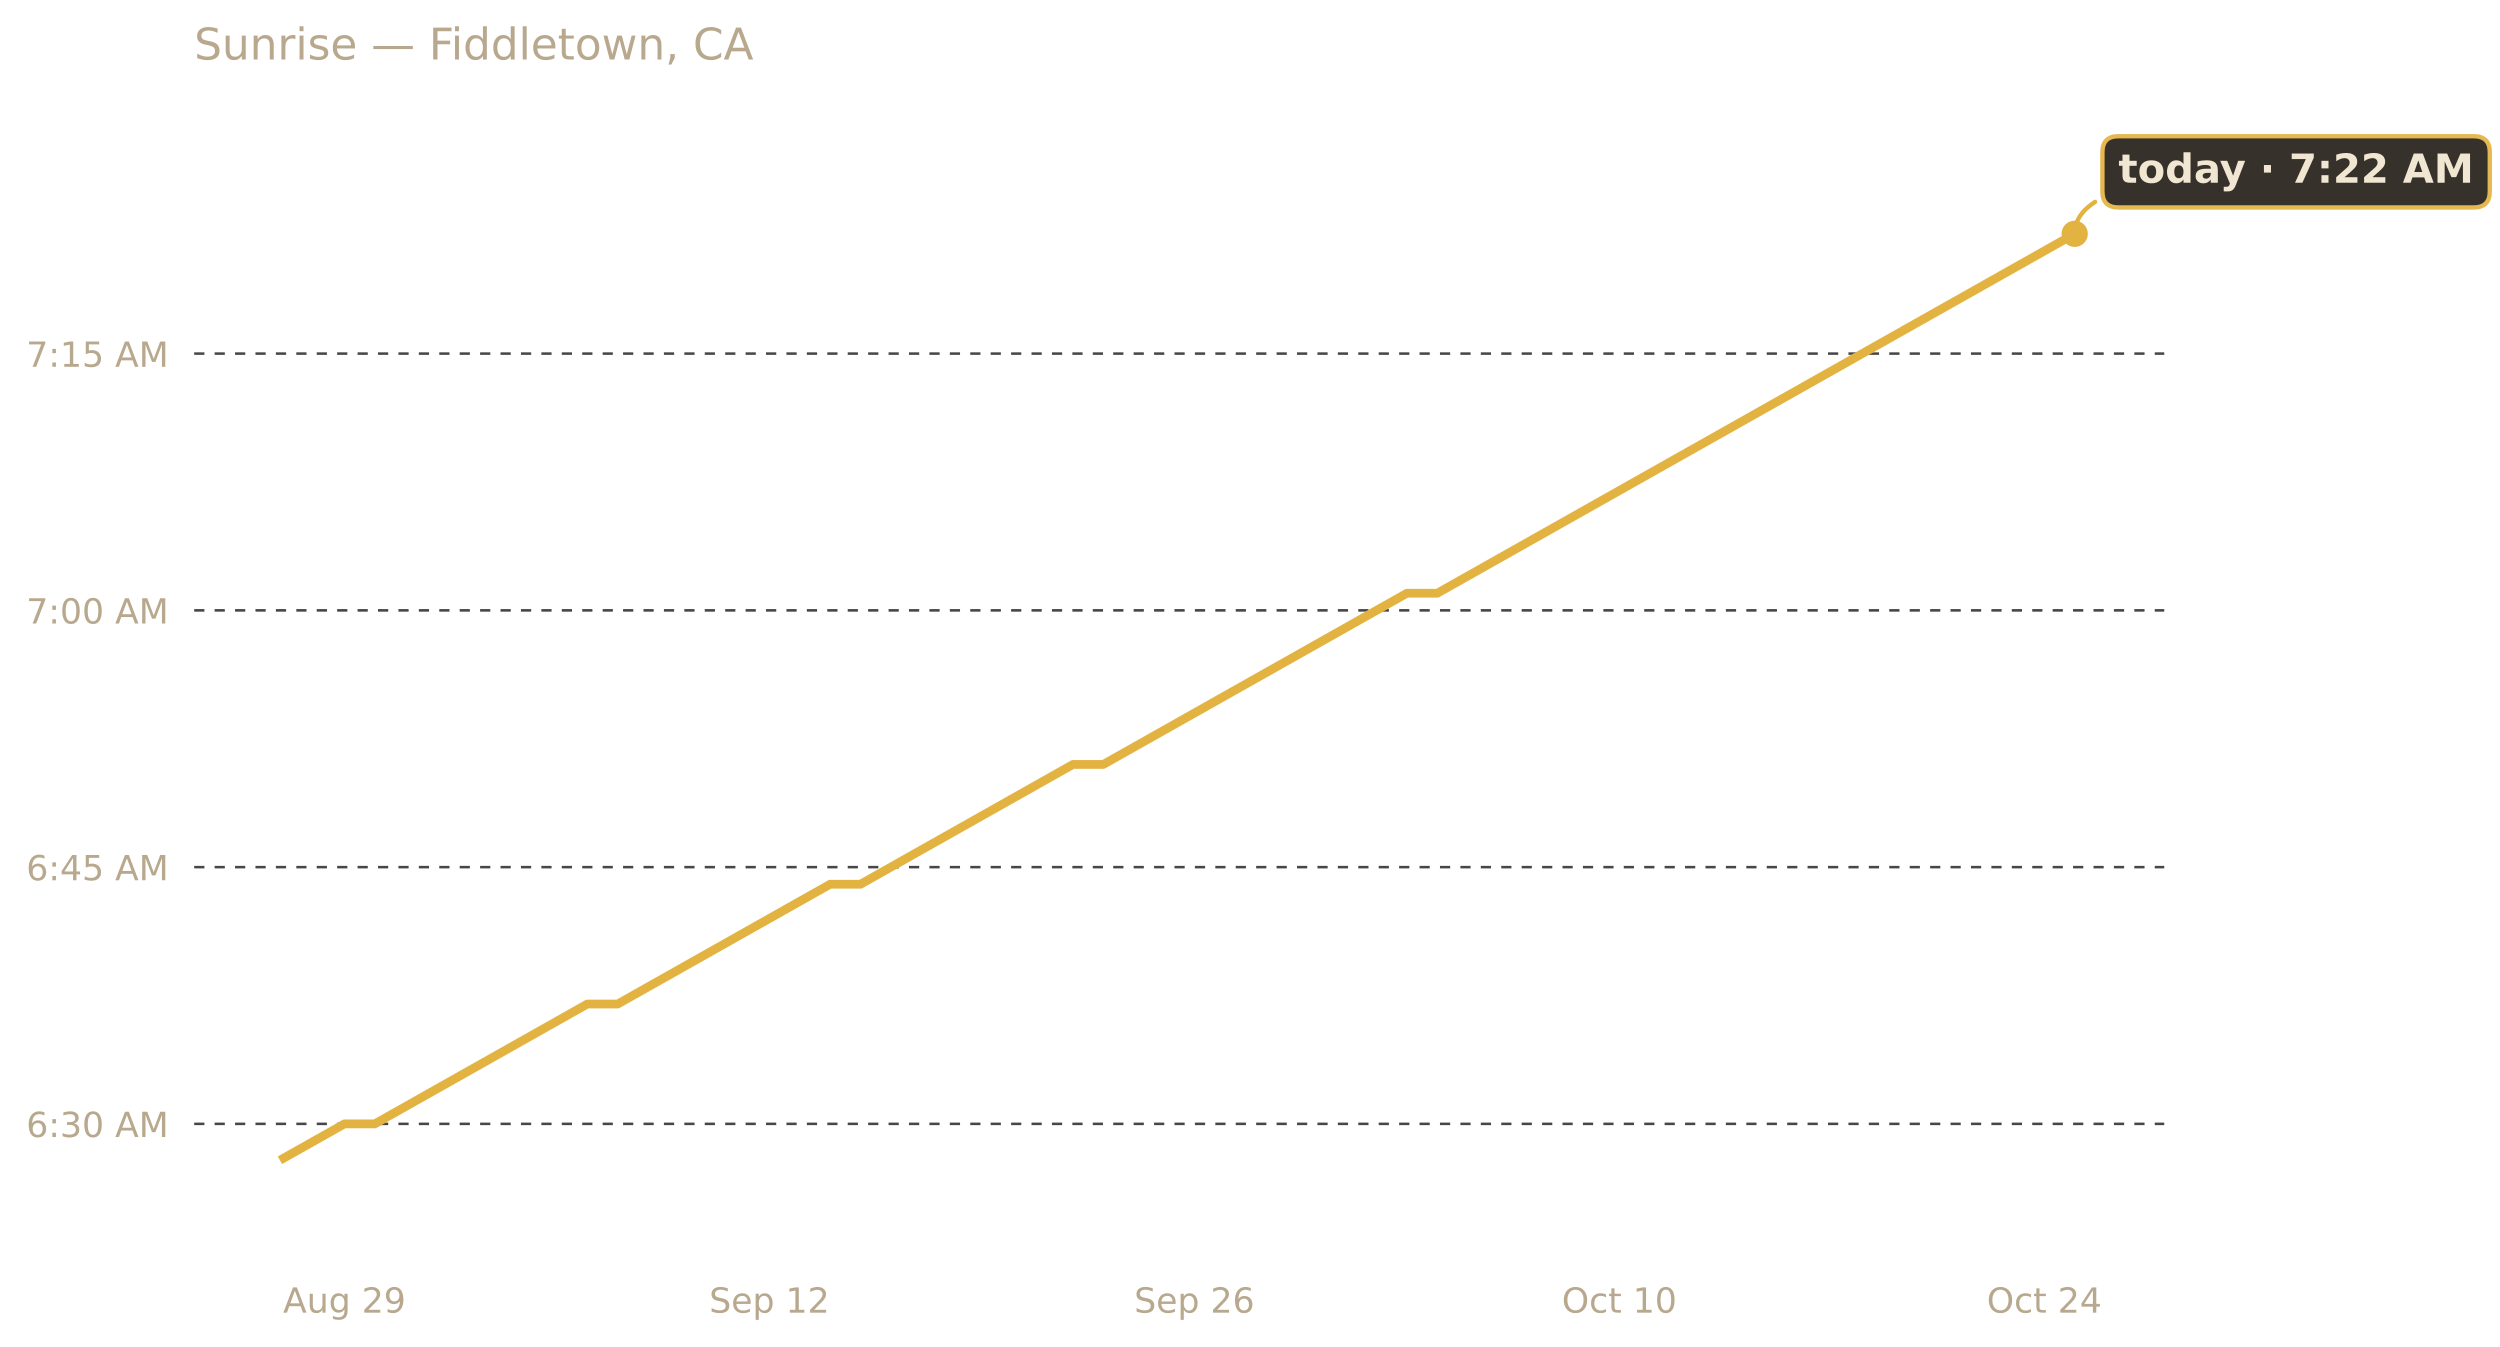
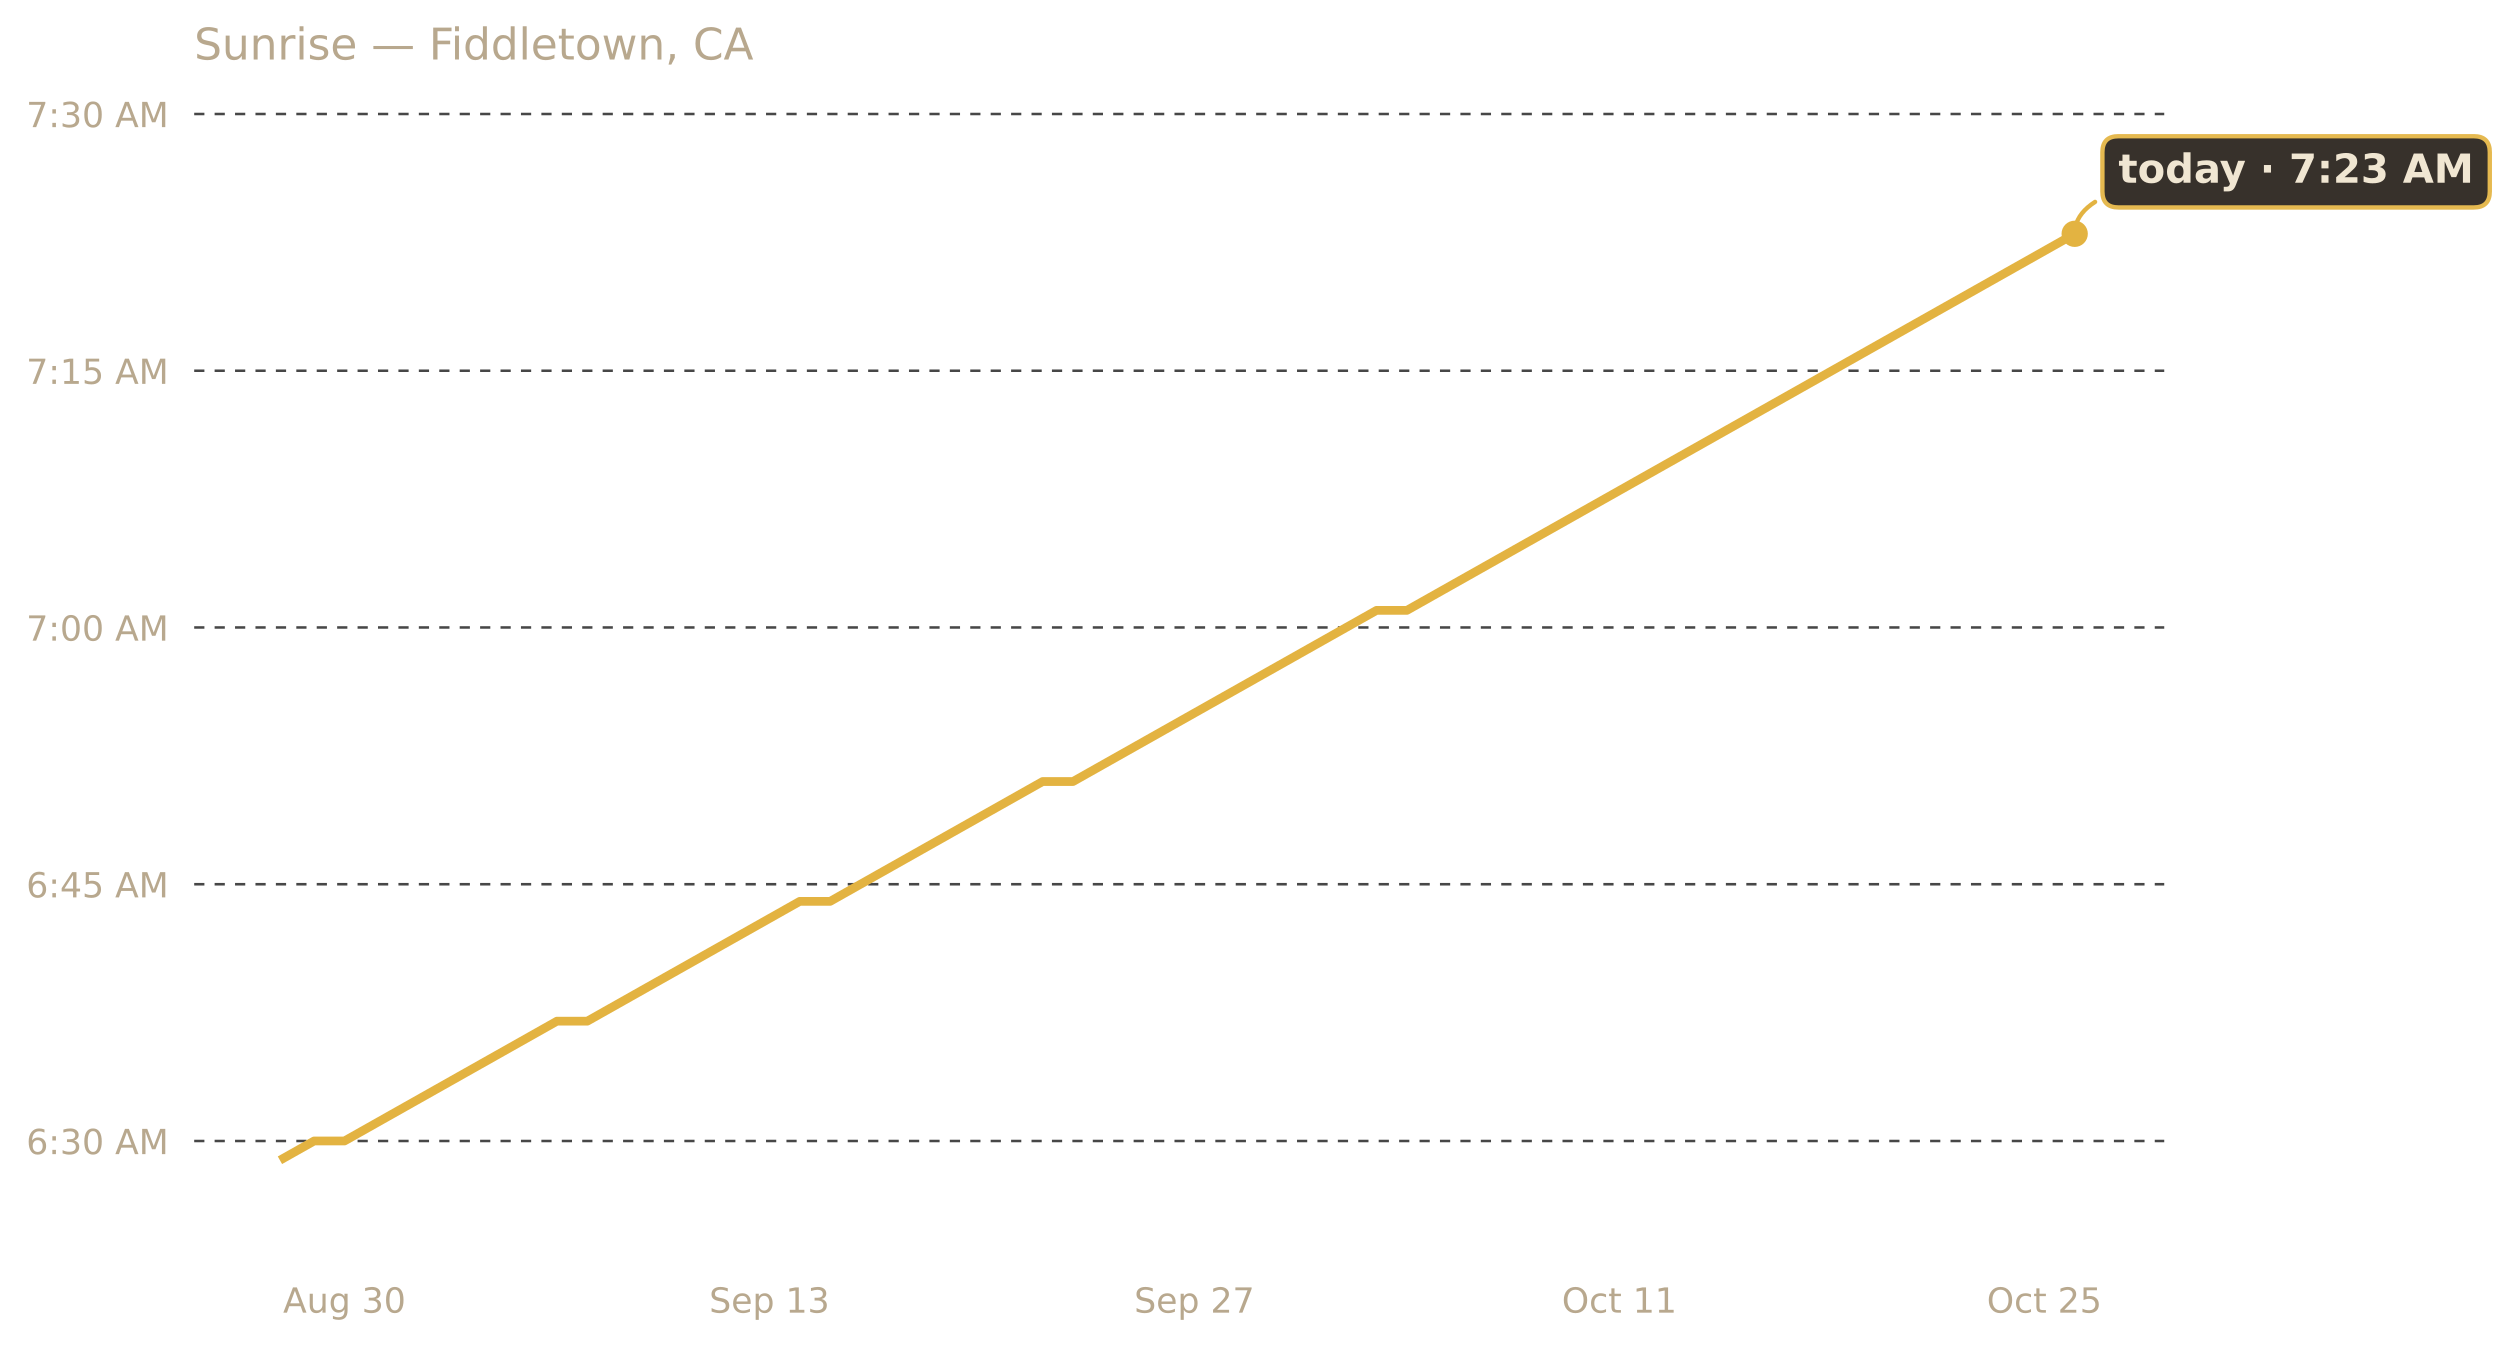
<svg xmlns="http://www.w3.org/2000/svg" xmlns:xlink="http://www.w3.org/1999/xlink" width="685.516pt" height="369.112pt" viewBox="0 0 685.516 369.112" version="1.1">
  <defs>
    <style type="text/css">*{stroke-linejoin: round; stroke-linecap: butt}</style>
  </defs>
  <g id="figure_1">
    <g id="patch_1">
      <path d="M 0 369.112  L 685.516 369.112  L 685.516 0  L 0 0  L 0 369.112  z " style="fill: none; opacity: 0" />
    </g>
    <g id="axes_1">
      <g id="patch_2">
        <path d="M 53.248 345.718  L 593.447 345.718  L 593.447 30.318  L 53.248 30.318  L 53.248 345.718  z " style="fill: none" />
      </g>
      <g id="matplotlib.axis_1">
        <g id="xtick_1">
          <g id="text_1">
            <g style="fill: #b8a88e" transform="translate(77.62049 359.9366) scale(0.095 -0.095)">
              <defs>
                <path id="DejaVuSans-41" d="M 2188 4044  L 1331 1722  L 3047 1722  L 2188 4044  z M 1831 4666  L 2547 4666  L 4325 0  L 3669 0  L 3244 1197  L 1141 1197  L 716 0  L 50 0  L 1831 4666  z " transform="scale(0.015625)" />
                <path id="DejaVuSans-75" d="M 544 1381  L 544 3500  L 1119 3500  L 1119 1403  Q 1119 906 1312 657  Q 1506 409 1894 409  Q 2359 409 2629 706  Q 2900 1003 2900 1516  L 2900 3500  L 3475 3500  L 3475 0  L 2900 0  L 2900 538  Q 2691 219 2414 64  Q 2138 -91 1772 -91  Q 1169 -91 856 284  Q 544 659 544 1381  z M 1991 3584  L 1991 3584  z " transform="scale(0.015625)" />
                <path id="DejaVuSans-67" d="M 2906 1791  Q 2906 2416 2648 2759  Q 2391 3103 1925 3103  Q 1463 3103 1205 2759  Q 947 2416 947 1791  Q 947 1169 1205 825  Q 1463 481 1925 481  Q 2391 481 2648 825  Q 2906 1169 2906 1791  z M 3481 434  Q 3481 -459 3084 -895  Q 2688 -1331 1869 -1331  Q 1566 -1331 1297 -1286  Q 1028 -1241 775 -1147  L 775 -588  Q 1028 -725 1275 -790  Q 1522 -856 1778 -856  Q 2344 -856 2625 -561  Q 2906 -266 2906 331  L 2906 616  Q 2728 306 2450 153  Q 2172 0 1784 0  Q 1141 0 747 490  Q 353 981 353 1791  Q 353 2603 747 3093  Q 1141 3584 1784 3584  Q 2172 3584 2450 3431  Q 2728 3278 2906 2969  L 2906 3500  L 3481 3500  L 3481 434  z " transform="scale(0.015625)" />
                <path id="DejaVuSans-20" transform="scale(0.015625)" />
-                 <path id="DejaVuSans-32" d="M 1228 531  L 3431 531  L 3431 0  L 469 0  L 469 531  Q 828 903 1448 1529  Q 2069 2156 2228 2338  Q 2531 2678 2651 2914  Q 2772 3150 2772 3378  Q 2772 3750 2511 3984  Q 2250 4219 1831 4219  Q 1534 4219 1204 4116  Q 875 4013 500 3803  L 500 4441  Q 881 4594 1212 4672  Q 1544 4750 1819 4750  Q 2544 4750 2975 4387  Q 3406 4025 3406 3419  Q 3406 3131 3298 2873  Q 3191 2616 2906 2266  Q 2828 2175 2409 1742  Q 1991 1309 1228 531  z " transform="scale(0.015625)" />
-                 <path id="DejaVuSans-39" d="M 703 97  L 703 672  Q 941 559 1184 500  Q 1428 441 1663 441  Q 2288 441 2617 861  Q 2947 1281 2994 2138  Q 2813 1869 2534 1725  Q 2256 1581 1919 1581  Q 1219 1581 811 2004  Q 403 2428 403 3163  Q 403 3881 828 4315  Q 1253 4750 1959 4750  Q 2769 4750 3195 4129  Q 3622 3509 3622 2328  Q 3622 1225 3098 567  Q 2575 -91 1691 -91  Q 1453 -91 1209 -44  Q 966 3 703 97  z M 1959 2075  Q 2384 2075 2632 2365  Q 2881 2656 2881 3163  Q 2881 3666 2632 3958  Q 2384 4250 1959 4250  Q 1534 4250 1286 3958  Q 1038 3666 1038 3163  Q 1038 2656 1286 2365  Q 1534 2075 1959 2075  z " transform="scale(0.015625)" />
+                 <path id="DejaVuSans-33" d="M 2597 2516  Q 3050 2419 3304 2112  Q 3559 1806 3559 1356  Q 3559 666 3084 287  Q 2609 -91 1734 -91  Q 1441 -91 1130 -33  Q 819 25 488 141  L 488 750  Q 750 597 1062 519  Q 1375 441 1716 441  Q 2309 441 2620 675  Q 2931 909 2931 1356  Q 2931 1769 2642 2001  Q 2353 2234 1838 2234  L 1294 2234  L 1294 2753  L 1863 2753  Q 2328 2753 2575 2939  Q 2822 3125 2822 3475  Q 2822 3834 2567 4026  Q 2313 4219 1838 4219  Q 1578 4219 1281 4162  Q 984 4106 628 3988  L 628 4550  Q 988 4650 1302 4700  Q 1616 4750 1894 4750  Q 2613 4750 3031 4423  Q 3450 4097 3450 3541  Q 3450 3153 3228 2886  Q 3006 2619 2597 2516  z " transform="scale(0.015625)" />
+                 <path id="DejaVuSans-30" d="M 2034 4250  Q 1547 4250 1301 3770  Q 1056 3291 1056 2328  Q 1056 1369 1301 889  Q 1547 409 2034 409  Q 2525 409 2770 889  Q 3016 1369 3016 2328  Q 3016 3291 2770 3770  Q 2525 4250 2034 4250  z M 2034 4750  Q 2819 4750 3233 4129  Q 3647 3509 3647 2328  Q 3647 1150 3233 529  Q 2819 -91 2034 -91  Q 1250 -91 836 529  Q 422 1150 422 2328  Q 422 3509 836 4129  Q 1250 4750 2034 4750  z " transform="scale(0.015625)" />
              </defs>
              <use xlink:href="#DejaVuSans-41" />
              <use xlink:href="#DejaVuSans-75" x="68.408" />
              <use xlink:href="#DejaVuSans-67" x="131.787" />
              <use xlink:href="#DejaVuSans-20" x="195.264" />
-               <use xlink:href="#DejaVuSans-32" x="227.051" />
-               <use xlink:href="#DejaVuSans-39" x="290.674" />
+               <use xlink:href="#DejaVuSans-33" x="227.051" />
+               <use xlink:href="#DejaVuSans-30" x="290.674" />
            </g>
          </g>
        </g>
        <g id="xtick_2">
          <g id="text_2">
            <g style="fill: #b8a88e" transform="translate(194.4717 359.9366) scale(0.095 -0.095)">
              <defs>
                <path id="DejaVuSans-53" d="M 3425 4513  L 3425 3897  Q 3066 4069 2747 4153  Q 2428 4238 2131 4238  Q 1616 4238 1336 4038  Q 1056 3838 1056 3469  Q 1056 3159 1242 3001  Q 1428 2844 1947 2747  L 2328 2669  Q 3034 2534 3370 2195  Q 3706 1856 3706 1288  Q 3706 609 3251 259  Q 2797 -91 1919 -91  Q 1588 -91 1214 -16  Q 841 59 441 206  L 441 856  Q 825 641 1194 531  Q 1563 422 1919 422  Q 2459 422 2753 634  Q 3047 847 3047 1241  Q 3047 1584 2836 1778  Q 2625 1972 2144 2069  L 1759 2144  Q 1053 2284 737 2584  Q 422 2884 422 3419  Q 422 4038 858 4394  Q 1294 4750 2059 4750  Q 2388 4750 2728 4690  Q 3069 4631 3425 4513  z " transform="scale(0.015625)" />
                <path id="DejaVuSans-65" d="M 3597 1894  L 3597 1613  L 953 1613  Q 991 1019 1311 708  Q 1631 397 2203 397  Q 2534 397 2845 478  Q 3156 559 3463 722  L 3463 178  Q 3153 47 2828 -22  Q 2503 -91 2169 -91  Q 1331 -91 842 396  Q 353 884 353 1716  Q 353 2575 817 3079  Q 1281 3584 2069 3584  Q 2775 3584 3186 3129  Q 3597 2675 3597 1894  z M 3022 2063  Q 3016 2534 2758 2815  Q 2500 3097 2075 3097  Q 1594 3097 1305 2825  Q 1016 2553 972 2059  L 3022 2063  z " transform="scale(0.015625)" />
                <path id="DejaVuSans-70" d="M 1159 525  L 1159 -1331  L 581 -1331  L 581 3500  L 1159 3500  L 1159 2969  Q 1341 3281 1617 3432  Q 1894 3584 2278 3584  Q 2916 3584 3314 3078  Q 3713 2572 3713 1747  Q 3713 922 3314 415  Q 2916 -91 2278 -91  Q 1894 -91 1617 61  Q 1341 213 1159 525  z M 3116 1747  Q 3116 2381 2855 2742  Q 2594 3103 2138 3103  Q 1681 3103 1420 2742  Q 1159 2381 1159 1747  Q 1159 1113 1420 752  Q 1681 391 2138 391  Q 2594 391 2855 752  Q 3116 1113 3116 1747  z " transform="scale(0.015625)" />
                <path id="DejaVuSans-31" d="M 794 531  L 1825 531  L 1825 4091  L 703 3866  L 703 4441  L 1819 4666  L 2450 4666  L 2450 531  L 3481 531  L 3481 0  L 794 0  L 794 531  z " transform="scale(0.015625)" />
              </defs>
              <use xlink:href="#DejaVuSans-53" />
              <use xlink:href="#DejaVuSans-65" x="63.477" />
              <use xlink:href="#DejaVuSans-70" x="125" />
              <use xlink:href="#DejaVuSans-20" x="188.477" />
              <use xlink:href="#DejaVuSans-31" x="220.264" />
-               <use xlink:href="#DejaVuSans-32" x="283.887" />
+               <use xlink:href="#DejaVuSans-33" x="283.887" />
            </g>
          </g>
        </g>
        <g id="xtick_3">
          <g id="text_3">
            <g style="fill: #b8a88e" transform="translate(311.0016 359.9366) scale(0.095 -0.095)">
              <defs>
-                 <path id="DejaVuSans-36" d="M 2113 2584  Q 1688 2584 1439 2293  Q 1191 2003 1191 1497  Q 1191 994 1439 701  Q 1688 409 2113 409  Q 2538 409 2786 701  Q 3034 994 3034 1497  Q 3034 2003 2786 2293  Q 2538 2584 2113 2584  z M 3366 4563  L 3366 3988  Q 3128 4100 2886 4159  Q 2644 4219 2406 4219  Q 1781 4219 1451 3797  Q 1122 3375 1075 2522  Q 1259 2794 1537 2939  Q 1816 3084 2150 3084  Q 2853 3084 3261 2657  Q 3669 2231 3669 1497  Q 3669 778 3244 343  Q 2819 -91 2113 -91  Q 1303 -91 875 529  Q 447 1150 447 2328  Q 447 3434 972 4092  Q 1497 4750 2381 4750  Q 2619 4750 2861 4703  Q 3103 4656 3366 4563  z " transform="scale(0.015625)" />
+                 <path id="DejaVuSans-32" d="M 1228 531  L 3431 531  L 3431 0  L 469 0  L 469 531  Q 828 903 1448 1529  Q 2069 2156 2228 2338  Q 2531 2678 2651 2914  Q 2772 3150 2772 3378  Q 2772 3750 2511 3984  Q 2250 4219 1831 4219  Q 1534 4219 1204 4116  Q 875 4013 500 3803  L 500 4441  Q 881 4594 1212 4672  Q 1544 4750 1819 4750  Q 2544 4750 2975 4387  Q 3406 4025 3406 3419  Q 3406 3131 3298 2873  Q 3191 2616 2906 2266  Q 2828 2175 2409 1742  Q 1991 1309 1228 531  z " transform="scale(0.015625)" />
+                 <path id="DejaVuSans-37" d="M 525 4666  L 3525 4666  L 3525 4397  L 1831 0  L 1172 0  L 2766 4134  L 525 4134  L 525 4666  z " transform="scale(0.015625)" />
              </defs>
              <use xlink:href="#DejaVuSans-53" />
              <use xlink:href="#DejaVuSans-65" x="63.477" />
              <use xlink:href="#DejaVuSans-70" x="125" />
              <use xlink:href="#DejaVuSans-20" x="188.477" />
              <use xlink:href="#DejaVuSans-32" x="220.264" />
-               <use xlink:href="#DejaVuSans-36" x="283.887" />
+               <use xlink:href="#DejaVuSans-37" x="283.887" />
            </g>
          </g>
        </g>
        <g id="xtick_4">
          <g id="text_4">
            <g style="fill: #b8a88e" transform="translate(428.2721 359.9366) scale(0.095 -0.095)">
              <defs>
                <path id="DejaVuSans-4f" d="M 2522 4238  Q 1834 4238 1429 3725  Q 1025 3213 1025 2328  Q 1025 1447 1429 934  Q 1834 422 2522 422  Q 3209 422 3611 934  Q 4013 1447 4013 2328  Q 4013 3213 3611 3725  Q 3209 4238 2522 4238  z M 2522 4750  Q 3503 4750 4090 4092  Q 4678 3434 4678 2328  Q 4678 1225 4090 567  Q 3503 -91 2522 -91  Q 1538 -91 948 565  Q 359 1222 359 2328  Q 359 3434 948 4092  Q 1538 4750 2522 4750  z " transform="scale(0.015625)" />
                <path id="DejaVuSans-63" d="M 3122 3366  L 3122 2828  Q 2878 2963 2633 3030  Q 2388 3097 2138 3097  Q 1578 3097 1268 2742  Q 959 2388 959 1747  Q 959 1106 1268 751  Q 1578 397 2138 397  Q 2388 397 2633 464  Q 2878 531 3122 666  L 3122 134  Q 2881 22 2623 -34  Q 2366 -91 2075 -91  Q 1284 -91 818 406  Q 353 903 353 1747  Q 353 2603 823 3093  Q 1294 3584 2113 3584  Q 2378 3584 2631 3529  Q 2884 3475 3122 3366  z " transform="scale(0.015625)" />
                <path id="DejaVuSans-74" d="M 1172 4494  L 1172 3500  L 2356 3500  L 2356 3053  L 1172 3053  L 1172 1153  Q 1172 725 1289 603  Q 1406 481 1766 481  L 2356 481  L 2356 0  L 1766 0  Q 1100 0 847 248  Q 594 497 594 1153  L 594 3053  L 172 3053  L 172 3500  L 594 3500  L 594 4494  L 1172 4494  z " transform="scale(0.015625)" />
-                 <path id="DejaVuSans-30" d="M 2034 4250  Q 1547 4250 1301 3770  Q 1056 3291 1056 2328  Q 1056 1369 1301 889  Q 1547 409 2034 409  Q 2525 409 2770 889  Q 3016 1369 3016 2328  Q 3016 3291 2770 3770  Q 2525 4250 2034 4250  z M 2034 4750  Q 2819 4750 3233 4129  Q 3647 3509 3647 2328  Q 3647 1150 3233 529  Q 2819 -91 2034 -91  Q 1250 -91 836 529  Q 422 1150 422 2328  Q 422 3509 836 4129  Q 1250 4750 2034 4750  z " transform="scale(0.015625)" />
              </defs>
              <use xlink:href="#DejaVuSans-4f" />
              <use xlink:href="#DejaVuSans-63" x="78.711" />
              <use xlink:href="#DejaVuSans-74" x="133.691" />
              <use xlink:href="#DejaVuSans-20" x="172.9" />
              <use xlink:href="#DejaVuSans-31" x="204.688" />
-               <use xlink:href="#DejaVuSans-30" x="268.311" />
+               <use xlink:href="#DejaVuSans-31" x="268.311" />
            </g>
          </g>
        </g>
        <g id="xtick_5">
          <g id="text_5">
            <g style="fill: #b8a88e" transform="translate(544.802 359.9366) scale(0.095 -0.095)">
              <defs>
-                 <path id="DejaVuSans-34" d="M 2419 4116  L 825 1625  L 2419 1625  L 2419 4116  z M 2253 4666  L 3047 4666  L 3047 1625  L 3713 1625  L 3713 1100  L 3047 1100  L 3047 0  L 2419 0  L 2419 1100  L 313 1100  L 313 1709  L 2253 4666  z " transform="scale(0.015625)" />
+                 <path id="DejaVuSans-35" d="M 691 4666  L 3169 4666  L 3169 4134  L 1269 4134  L 1269 2991  Q 1406 3038 1543 3061  Q 1681 3084 1819 3084  Q 2600 3084 3056 2656  Q 3513 2228 3513 1497  Q 3513 744 3044 326  Q 2575 -91 1722 -91  Q 1428 -91 1123 -41  Q 819 9 494 109  L 494 744  Q 775 591 1075 516  Q 1375 441 1709 441  Q 2250 441 2565 725  Q 2881 1009 2881 1497  Q 2881 1984 2565 2268  Q 2250 2553 1709 2553  Q 1456 2553 1204 2497  Q 953 2441 691 2322  L 691 4666  z " transform="scale(0.015625)" />
              </defs>
              <use xlink:href="#DejaVuSans-4f" />
              <use xlink:href="#DejaVuSans-63" x="78.711" />
              <use xlink:href="#DejaVuSans-74" x="133.691" />
              <use xlink:href="#DejaVuSans-20" x="172.9" />
              <use xlink:href="#DejaVuSans-32" x="204.688" />
-               <use xlink:href="#DejaVuSans-34" x="268.311" />
+               <use xlink:href="#DejaVuSans-35" x="268.311" />
            </g>
          </g>
        </g>
      </g>
      <g id="matplotlib.axis_2">
        <g id="ytick_1">
          <g id="line2d_1">
-             <path d="M 53.248 308.171  L 593.447 308.171  " clip-path="url(#p96abcb9c78)" style="fill: none; stroke-dasharray: 2.8,2.8; stroke-dashoffset: 0; stroke: #474747; stroke-width: 0.7" />
+             <path d="M 53.248 312.864  L 593.447 312.864  " clip-path="url(#pe6bb54d8bf)" style="fill: none; stroke-dasharray: 2.8,2.8; stroke-dashoffset: 0; stroke: #474747; stroke-width: 0.7" />
          </g>
          <g id="text_6">
-             <g style="fill: #b8a88e" transform="translate(7.2 311.7798) scale(0.095 -0.095)">
-               <defs>
+             <g style="fill: #b8a88e" transform="translate(7.2 316.4732) scale(0.095 -0.095)">
+               <defs>
+                 <path id="DejaVuSans-36" d="M 2113 2584  Q 1688 2584 1439 2293  Q 1191 2003 1191 1497  Q 1191 994 1439 701  Q 1688 409 2113 409  Q 2538 409 2786 701  Q 3034 994 3034 1497  Q 3034 2003 2786 2293  Q 2538 2584 2113 2584  z M 3366 4563  L 3366 3988  Q 3128 4100 2886 4159  Q 2644 4219 2406 4219  Q 1781 4219 1451 3797  Q 1122 3375 1075 2522  Q 1259 2794 1537 2939  Q 1816 3084 2150 3084  Q 2853 3084 3261 2657  Q 3669 2231 3669 1497  Q 3669 778 3244 343  Q 2819 -91 2113 -91  Q 1303 -91 875 529  Q 447 1150 447 2328  Q 447 3434 972 4092  Q 1497 4750 2381 4750  Q 2619 4750 2861 4703  Q 3103 4656 3366 4563  z " transform="scale(0.015625)" />
                <path id="DejaVuSans-3a" d="M 750 794  L 1409 794  L 1409 0  L 750 0  L 750 794  z M 750 3309  L 1409 3309  L 1409 2516  L 750 2516  L 750 3309  z " transform="scale(0.015625)" />
-                 <path id="DejaVuSans-33" d="M 2597 2516  Q 3050 2419 3304 2112  Q 3559 1806 3559 1356  Q 3559 666 3084 287  Q 2609 -91 1734 -91  Q 1441 -91 1130 -33  Q 819 25 488 141  L 488 750  Q 750 597 1062 519  Q 1375 441 1716 441  Q 2309 441 2620 675  Q 2931 909 2931 1356  Q 2931 1769 2642 2001  Q 2353 2234 1838 2234  L 1294 2234  L 1294 2753  L 1863 2753  Q 2328 2753 2575 2939  Q 2822 3125 2822 3475  Q 2822 3834 2567 4026  Q 2313 4219 1838 4219  Q 1578 4219 1281 4162  Q 984 4106 628 3988  L 628 4550  Q 988 4650 1302 4700  Q 1616 4750 1894 4750  Q 2613 4750 3031 4423  Q 3450 4097 3450 3541  Q 3450 3153 3228 2886  Q 3006 2619 2597 2516  z " transform="scale(0.015625)" />
                <path id="DejaVuSans-4d" d="M 628 4666  L 1569 4666  L 2759 1491  L 3956 4666  L 4897 4666  L 4897 0  L 4281 0  L 4281 4097  L 3078 897  L 2444 897  L 1241 4097  L 1241 0  L 628 0  L 628 4666  z " transform="scale(0.015625)" />
              </defs>
              <use xlink:href="#DejaVuSans-36" />
              <use xlink:href="#DejaVuSans-3a" x="63.623" />
              <use xlink:href="#DejaVuSans-33" x="97.314" />
              <use xlink:href="#DejaVuSans-30" x="160.938" />
              <use xlink:href="#DejaVuSans-20" x="224.561" />
              <use xlink:href="#DejaVuSans-41" x="256.348" />
              <use xlink:href="#DejaVuSans-4d" x="324.756" />
            </g>
          </g>
        </g>
        <g id="ytick_2">
          <g id="line2d_2">
-             <path d="M 53.248 237.769  L 593.447 237.769  " clip-path="url(#p96abcb9c78)" style="fill: none; stroke-dasharray: 2.8,2.8; stroke-dashoffset: 0; stroke: #474747; stroke-width: 0.7" />
+             <path d="M 53.248 242.462  L 593.447 242.462  " clip-path="url(#pe6bb54d8bf)" style="fill: none; stroke-dasharray: 2.8,2.8; stroke-dashoffset: 0; stroke: #474747; stroke-width: 0.7" />
          </g>
          <g id="text_7">
-             <g style="fill: #b8a88e" transform="translate(7.2 241.378) scale(0.095 -0.095)">
-               <defs>
-                 <path id="DejaVuSans-35" d="M 691 4666  L 3169 4666  L 3169 4134  L 1269 4134  L 1269 2991  Q 1406 3038 1543 3061  Q 1681 3084 1819 3084  Q 2600 3084 3056 2656  Q 3513 2228 3513 1497  Q 3513 744 3044 326  Q 2575 -91 1722 -91  Q 1428 -91 1123 -41  Q 819 9 494 109  L 494 744  Q 775 591 1075 516  Q 1375 441 1709 441  Q 2250 441 2565 725  Q 2881 1009 2881 1497  Q 2881 1984 2565 2268  Q 2250 2553 1709 2553  Q 1456 2553 1204 2497  Q 953 2441 691 2322  L 691 4666  z " transform="scale(0.015625)" />
+             <g style="fill: #b8a88e" transform="translate(7.2 246.0714) scale(0.095 -0.095)">
+               <defs>
+                 <path id="DejaVuSans-34" d="M 2419 4116  L 825 1625  L 2419 1625  L 2419 4116  z M 2253 4666  L 3047 4666  L 3047 1625  L 3713 1625  L 3713 1100  L 3047 1100  L 3047 0  L 2419 0  L 2419 1100  L 313 1100  L 313 1709  L 2253 4666  z " transform="scale(0.015625)" />
              </defs>
              <use xlink:href="#DejaVuSans-36" />
              <use xlink:href="#DejaVuSans-3a" x="63.623" />
              <use xlink:href="#DejaVuSans-34" x="97.314" />
              <use xlink:href="#DejaVuSans-35" x="160.938" />
              <use xlink:href="#DejaVuSans-20" x="224.561" />
              <use xlink:href="#DejaVuSans-41" x="256.348" />
              <use xlink:href="#DejaVuSans-4d" x="324.756" />
            </g>
          </g>
        </g>
        <g id="ytick_3">
          <g id="line2d_3">
-             <path d="M 53.248 167.367  L 593.447 167.367  " clip-path="url(#p96abcb9c78)" style="fill: none; stroke-dasharray: 2.8,2.8; stroke-dashoffset: 0; stroke: #474747; stroke-width: 0.7" />
+             <path d="M 53.248 172.06  L 593.447 172.06  " clip-path="url(#pe6bb54d8bf)" style="fill: none; stroke-dasharray: 2.8,2.8; stroke-dashoffset: 0; stroke: #474747; stroke-width: 0.7" />
          </g>
          <g id="text_8">
-             <g style="fill: #b8a88e" transform="translate(7.2 170.9762) scale(0.095 -0.095)">
-               <defs>
-                 <path id="DejaVuSans-37" d="M 525 4666  L 3525 4666  L 3525 4397  L 1831 0  L 1172 0  L 2766 4134  L 525 4134  L 525 4666  z " transform="scale(0.015625)" />
-               </defs>
+             <g style="fill: #b8a88e" transform="translate(7.2 175.6696) scale(0.095 -0.095)">
              <use xlink:href="#DejaVuSans-37" />
              <use xlink:href="#DejaVuSans-3a" x="63.623" />
              <use xlink:href="#DejaVuSans-30" x="97.314" />
              <use xlink:href="#DejaVuSans-30" x="160.938" />
              <use xlink:href="#DejaVuSans-20" x="224.561" />
              <use xlink:href="#DejaVuSans-41" x="256.348" />
              <use xlink:href="#DejaVuSans-4d" x="324.756" />
            </g>
          </g>
        </g>
        <g id="ytick_4">
          <g id="line2d_4">
-             <path d="M 53.248 96.965  L 593.447 96.965  " clip-path="url(#p96abcb9c78)" style="fill: none; stroke-dasharray: 2.8,2.8; stroke-dashoffset: 0; stroke: #474747; stroke-width: 0.7" />
+             <path d="M 53.248 101.659  L 593.447 101.659  " clip-path="url(#pe6bb54d8bf)" style="fill: none; stroke-dasharray: 2.8,2.8; stroke-dashoffset: 0; stroke: #474747; stroke-width: 0.7" />
          </g>
          <g id="text_9">
-             <g style="fill: #b8a88e" transform="translate(7.2 100.5744) scale(0.095 -0.095)">
+             <g style="fill: #b8a88e" transform="translate(7.2 105.2679) scale(0.095 -0.095)">
              <use xlink:href="#DejaVuSans-37" />
              <use xlink:href="#DejaVuSans-3a" x="63.623" />
              <use xlink:href="#DejaVuSans-31" x="97.314" />
              <use xlink:href="#DejaVuSans-35" x="160.938" />
              <use xlink:href="#DejaVuSans-20" x="224.561" />
              <use xlink:href="#DejaVuSans-41" x="256.348" />
              <use xlink:href="#DejaVuSans-4d" x="324.756" />
            </g>
          </g>
        </g>
-       </g>
-       <g id="line2d_5">
-         <path d="M 77.802 317.557  L 86.126 312.864  L 94.45 308.171  L 102.773 308.171  L 111.097 303.477  L 119.42 298.784  L 127.744 294.09  L 136.067 289.397  L 144.391 284.703  L 152.715 280.01  L 161.038 275.316  L 169.362 275.316  L 177.685 270.623  L 186.009 265.929  L 194.332 261.236  L 202.656 256.543  L 210.979 251.849  L 219.303 247.156  L 227.627 242.462  L 235.95 242.462  L 244.274 237.769  L 252.597 233.075  L 260.921 228.382  L 269.244 223.688  L 277.568 218.995  L 285.891 214.301  L 294.215 209.608  L 302.539 209.608  L 310.862 204.915  L 319.186 200.221  L 327.509 195.528  L 335.833 190.834  L 344.156 186.141  L 352.48 181.447  L 360.804 176.754  L 369.127 172.06  L 377.451 167.367  L 385.774 162.673  L 394.098 162.673  L 402.421 157.98  L 410.745 153.287  L 419.068 148.593  L 427.392 143.9  L 435.716 139.206  L 444.039 134.513  L 452.363 129.819  L 460.686 125.126  L 469.01 120.432  L 477.333 115.739  L 485.657 111.046  L 493.981 106.352  L 502.304 101.659  L 510.628 96.965  L 518.951 92.272  L 527.275 87.578  L 535.598 82.885  L 543.922 78.191  L 552.245 73.498  L 560.569 68.804  L 568.893 64.111  " clip-path="url(#p96abcb9c78)" style="fill: none; stroke: #e3b341; stroke-width: 2.4; stroke-linecap: square" />
+         <g id="ytick_5">
+           <g id="line2d_5">
+             <path d="M 53.248 31.257  L 593.447 31.257  " clip-path="url(#pe6bb54d8bf)" style="fill: none; stroke-dasharray: 2.8,2.8; stroke-dashoffset: 0; stroke: #474747; stroke-width: 0.7" />
+           </g>
+           <g id="text_10">
+             <g style="fill: #b8a88e" transform="translate(7.2 34.86607) scale(0.095 -0.095)">
+               <use xlink:href="#DejaVuSans-37" />
+               <use xlink:href="#DejaVuSans-3a" x="63.623" />
+               <use xlink:href="#DejaVuSans-33" x="97.314" />
+               <use xlink:href="#DejaVuSans-30" x="160.938" />
+               <use xlink:href="#DejaVuSans-20" x="224.561" />
+               <use xlink:href="#DejaVuSans-41" x="256.348" />
+               <use xlink:href="#DejaVuSans-4d" x="324.756" />
+             </g>
+           </g>
+         </g>
+       </g>
+       <g id="line2d_6">
+         <path d="M 77.802 317.557  L 86.126 312.864  L 94.45 312.864  L 102.773 308.171  L 111.097 303.477  L 119.42 298.784  L 127.744 294.09  L 136.067 289.397  L 144.391 284.703  L 152.715 280.01  L 161.038 280.01  L 169.362 275.316  L 177.685 270.623  L 186.009 265.929  L 194.332 261.236  L 202.656 256.543  L 210.979 251.849  L 219.303 247.156  L 227.627 247.156  L 235.95 242.462  L 244.274 237.769  L 252.597 233.075  L 260.921 228.382  L 269.244 223.688  L 277.568 218.995  L 285.891 214.301  L 294.215 214.301  L 302.539 209.608  L 310.862 204.915  L 319.186 200.221  L 327.509 195.528  L 335.833 190.834  L 344.156 186.141  L 352.48 181.447  L 360.804 176.754  L 369.127 172.06  L 377.451 167.367  L 385.774 167.367  L 394.098 162.673  L 402.421 157.98  L 410.745 153.287  L 419.068 148.593  L 427.392 143.9  L 435.716 139.206  L 444.039 134.513  L 452.363 129.819  L 460.686 125.126  L 469.01 120.432  L 477.333 115.739  L 485.657 111.046  L 493.981 106.352  L 502.304 101.659  L 510.628 96.965  L 518.951 92.272  L 527.275 87.578  L 535.598 82.885  L 543.922 78.191  L 552.245 73.498  L 560.569 68.804  L 568.893 64.111  " clip-path="url(#pe6bb54d8bf)" style="fill: none; stroke: #e3b341; stroke-width: 2.4; stroke-linecap: square" />
      </g>
      <g id="patch_3">
        <path d="M 574.481 55.364  Q 570.003 58.242 569.113 62.124  " style="fill: none; stroke: #e3b341; stroke-width: 1.2; stroke-linecap: round" />
      </g>
-       <g id="text_10">
+       <g id="text_11">
        <g id="patch_4">
          <path d="M 580.893 56.885  L 678.316 56.885  Q 682.716 56.885 682.716 52.485  L 682.716 41.753  Q 682.716 37.353 678.316 37.353  L 580.893 37.353  Q 576.493 37.353 576.493 41.753  L 576.493 52.485  Q 576.493 56.885 580.893 56.885  z " style="fill: #262019; opacity: 0.92; stroke: #e3b341; stroke-width: 1.2; stroke-linejoin: miter" />
        </g>
        <g style="fill: #f0e6d2" transform="translate(580.8926 50.11098) scale(0.11 -0.11)">
          <defs>
            <path id="DejaVuSans-Bold-74" d="M 1759 4494  L 1759 3500  L 2913 3500  L 2913 2700  L 1759 2700  L 1759 1216  Q 1759 972 1856 886  Q 1953 800 2241 800  L 2816 800  L 2816 0  L 1856 0  Q 1194 0 917 276  Q 641 553 641 1216  L 641 2700  L 84 2700  L 84 3500  L 641 3500  L 641 4494  L 1759 4494  z " transform="scale(0.015625)" />
            <path id="DejaVuSans-Bold-6f" d="M 2203 2784  Q 1831 2784 1636 2517  Q 1441 2250 1441 1747  Q 1441 1244 1636 976  Q 1831 709 2203 709  Q 2569 709 2762 976  Q 2956 1244 2956 1747  Q 2956 2250 2762 2517  Q 2569 2784 2203 2784  z M 2203 3584  Q 3106 3584 3614 3096  Q 4122 2609 4122 1747  Q 4122 884 3614 396  Q 3106 -91 2203 -91  Q 1297 -91 786 396  Q 275 884 275 1747  Q 275 2609 786 3096  Q 1297 3584 2203 3584  z " transform="scale(0.015625)" />
            <path id="DejaVuSans-Bold-64" d="M 2919 2988  L 2919 4863  L 4044 4863  L 4044 0  L 2919 0  L 2919 506  Q 2688 197 2409 53  Q 2131 -91 1766 -91  Q 1119 -91 703 423  Q 288 938 288 1747  Q 288 2556 703 3070  Q 1119 3584 1766 3584  Q 2128 3584 2408 3439  Q 2688 3294 2919 2988  z M 2181 722  Q 2541 722 2730 984  Q 2919 1247 2919 1747  Q 2919 2247 2730 2509  Q 2541 2772 2181 2772  Q 1825 2772 1636 2509  Q 1447 2247 1447 1747  Q 1447 1247 1636 984  Q 1825 722 2181 722  z " transform="scale(0.015625)" />
            <path id="DejaVuSans-Bold-61" d="M 2106 1575  Q 1756 1575 1579 1456  Q 1403 1338 1403 1106  Q 1403 894 1545 773  Q 1688 653 1941 653  Q 2256 653 2472 879  Q 2688 1106 2688 1447  L 2688 1575  L 2106 1575  z M 3816 1997  L 3816 0  L 2688 0  L 2688 519  Q 2463 200 2181 54  Q 1900 -91 1497 -91  Q 953 -91 614 226  Q 275 544 275 1050  Q 275 1666 698 1953  Q 1122 2241 2028 2241  L 2688 2241  L 2688 2328  Q 2688 2594 2478 2717  Q 2269 2841 1825 2841  Q 1466 2841 1156 2769  Q 847 2697 581 2553  L 581 3406  Q 941 3494 1303 3539  Q 1666 3584 2028 3584  Q 2975 3584 3395 3211  Q 3816 2838 3816 1997  z " transform="scale(0.015625)" />
            <path id="DejaVuSans-Bold-79" d="M 78 3500  L 1197 3500  L 2138 1125  L 2938 3500  L 4056 3500  L 2584 -331  Q 2363 -916 2067 -1148  Q 1772 -1381 1288 -1381  L 641 -1381  L 641 -647  L 991 -647  Q 1275 -647 1404 -556  Q 1534 -466 1606 -231  L 1638 -134  L 78 3500  z " transform="scale(0.015625)" />
            <path id="DejaVuSans-Bold-20" transform="scale(0.015625)" />
            <path id="DejaVuSans-Bold-b7" d="M 653 2828  L 1778 2828  L 1778 1619  L 653 1619  L 653 2828  z " transform="scale(0.015625)" />
            <path id="DejaVuSans-Bold-37" d="M 428 4666  L 3944 4666  L 3944 3988  L 2125 0  L 953 0  L 2675 3781  L 428 3781  L 428 4666  z " transform="scale(0.015625)" />
            <path id="DejaVuSans-Bold-3a" d="M 716 3500  L 1844 3500  L 1844 2291  L 716 2291  L 716 3500  z M 716 1209  L 1844 1209  L 1844 0  L 716 0  L 716 1209  z " transform="scale(0.015625)" />
            <path id="DejaVuSans-Bold-32" d="M 1844 884  L 3897 884  L 3897 0  L 506 0  L 506 884  L 2209 2388  Q 2438 2594 2547 2791  Q 2656 2988 2656 3200  Q 2656 3528 2436 3728  Q 2216 3928 1850 3928  Q 1569 3928 1234 3808  Q 900 3688 519 3450  L 519 4475  Q 925 4609 1322 4679  Q 1719 4750 2100 4750  Q 2938 4750 3402 4381  Q 3866 4013 3866 3353  Q 3866 2972 3669 2642  Q 3472 2313 2841 1759  L 1844 884  z " transform="scale(0.015625)" />
+             <path id="DejaVuSans-Bold-33" d="M 2981 2516  Q 3453 2394 3698 2092  Q 3944 1791 3944 1325  Q 3944 631 3412 270  Q 2881 -91 1863 -91  Q 1503 -91 1142 -33  Q 781 25 428 141  L 428 1069  Q 766 900 1098 814  Q 1431 728 1753 728  Q 2231 728 2486 893  Q 2741 1059 2741 1369  Q 2741 1688 2480 1852  Q 2219 2016 1709 2016  L 1228 2016  L 1228 2791  L 1734 2791  Q 2188 2791 2409 2933  Q 2631 3075 2631 3366  Q 2631 3634 2415 3781  Q 2200 3928 1806 3928  Q 1516 3928 1219 3862  Q 922 3797 628 3669  L 628 4550  Q 984 4650 1334 4700  Q 1684 4750 2022 4750  Q 2931 4750 3382 4451  Q 3834 4153 3834 3553  Q 3834 3144 3618 2883  Q 3403 2622 2981 2516  z " transform="scale(0.015625)" />
            <path id="DejaVuSans-Bold-41" d="M 3419 850  L 1538 850  L 1241 0  L 31 0  L 1759 4666  L 3194 4666  L 4922 0  L 3713 0  L 3419 850  z M 1838 1716  L 3116 1716  L 2478 3572  L 1838 1716  z " transform="scale(0.015625)" />
            <path id="DejaVuSans-Bold-4d" d="M 588 4666  L 2119 4666  L 3181 2169  L 4250 4666  L 5778 4666  L 5778 0  L 4641 0  L 4641 3413  L 3566 897  L 2803 897  L 1728 3413  L 1728 0  L 588 0  L 588 4666  z " transform="scale(0.015625)" />
          </defs>
          <use xlink:href="#DejaVuSans-Bold-74" />
          <use xlink:href="#DejaVuSans-Bold-6f" x="47.803" />
          <use xlink:href="#DejaVuSans-Bold-64" x="116.504" />
          <use xlink:href="#DejaVuSans-Bold-61" x="188.086" />
          <use xlink:href="#DejaVuSans-Bold-79" x="252.441" />
          <use xlink:href="#DejaVuSans-Bold-20" x="317.627" />
          <use xlink:href="#DejaVuSans-Bold-b7" x="352.441" />
          <use xlink:href="#DejaVuSans-Bold-20" x="390.43" />
          <use xlink:href="#DejaVuSans-Bold-37" x="425.244" />
          <use xlink:href="#DejaVuSans-Bold-3a" x="494.824" />
          <use xlink:href="#DejaVuSans-Bold-32" x="534.814" />
-           <use xlink:href="#DejaVuSans-Bold-32" x="604.395" />
+           <use xlink:href="#DejaVuSans-Bold-33" x="604.395" />
          <use xlink:href="#DejaVuSans-Bold-20" x="673.975" />
          <use xlink:href="#DejaVuSans-Bold-41" x="708.789" />
          <use xlink:href="#DejaVuSans-Bold-4d" x="786.182" />
        </g>
      </g>
-       <g id="text_11">
+       <g id="text_12">
        <g style="fill: #b8a88e" transform="translate(53.24797 16.31812) scale(0.12 -0.12)">
          <defs>
            <path id="DejaVuSans-6e" d="M 3513 2113  L 3513 0  L 2938 0  L 2938 2094  Q 2938 2591 2744 2837  Q 2550 3084 2163 3084  Q 1697 3084 1428 2787  Q 1159 2491 1159 1978  L 1159 0  L 581 0  L 581 3500  L 1159 3500  L 1159 2956  Q 1366 3272 1645 3428  Q 1925 3584 2291 3584  Q 2894 3584 3203 3211  Q 3513 2838 3513 2113  z " transform="scale(0.015625)" />
            <path id="DejaVuSans-72" d="M 2631 2963  Q 2534 3019 2420 3045  Q 2306 3072 2169 3072  Q 1681 3072 1420 2755  Q 1159 2438 1159 1844  L 1159 0  L 581 0  L 581 3500  L 1159 3500  L 1159 2956  Q 1341 3275 1631 3429  Q 1922 3584 2338 3584  Q 2397 3584 2469 3576  Q 2541 3569 2628 3553  L 2631 2963  z " transform="scale(0.015625)" />
            <path id="DejaVuSans-69" d="M 603 3500  L 1178 3500  L 1178 0  L 603 0  L 603 3500  z M 603 4863  L 1178 4863  L 1178 4134  L 603 4134  L 603 4863  z " transform="scale(0.015625)" />
            <path id="DejaVuSans-73" d="M 2834 3397  L 2834 2853  Q 2591 2978 2328 3040  Q 2066 3103 1784 3103  Q 1356 3103 1142 2972  Q 928 2841 928 2578  Q 928 2378 1081 2264  Q 1234 2150 1697 2047  L 1894 2003  Q 2506 1872 2764 1633  Q 3022 1394 3022 966  Q 3022 478 2636 193  Q 2250 -91 1575 -91  Q 1294 -91 989 -36  Q 684 19 347 128  L 347 722  Q 666 556 975 473  Q 1284 391 1588 391  Q 1994 391 2212 530  Q 2431 669 2431 922  Q 2431 1156 2273 1281  Q 2116 1406 1581 1522  L 1381 1569  Q 847 1681 609 1914  Q 372 2147 372 2553  Q 372 3047 722 3315  Q 1072 3584 1716 3584  Q 2034 3584 2315 3537  Q 2597 3491 2834 3397  z " transform="scale(0.015625)" />
            <path id="DejaVuSans-2014" d="M 313 1978  L 6088 1978  L 6088 1528  L 313 1528  L 313 1978  z " transform="scale(0.015625)" />
            <path id="DejaVuSans-46" d="M 628 4666  L 3309 4666  L 3309 4134  L 1259 4134  L 1259 2759  L 3109 2759  L 3109 2228  L 1259 2228  L 1259 0  L 628 0  L 628 4666  z " transform="scale(0.015625)" />
            <path id="DejaVuSans-64" d="M 2906 2969  L 2906 4863  L 3481 4863  L 3481 0  L 2906 0  L 2906 525  Q 2725 213 2448 61  Q 2172 -91 1784 -91  Q 1150 -91 751 415  Q 353 922 353 1747  Q 353 2572 751 3078  Q 1150 3584 1784 3584  Q 2172 3584 2448 3432  Q 2725 3281 2906 2969  z M 947 1747  Q 947 1113 1208 752  Q 1469 391 1925 391  Q 2381 391 2643 752  Q 2906 1113 2906 1747  Q 2906 2381 2643 2742  Q 2381 3103 1925 3103  Q 1469 3103 1208 2742  Q 947 2381 947 1747  z " transform="scale(0.015625)" />
            <path id="DejaVuSans-6c" d="M 603 4863  L 1178 4863  L 1178 0  L 603 0  L 603 4863  z " transform="scale(0.015625)" />
            <path id="DejaVuSans-6f" d="M 1959 3097  Q 1497 3097 1228 2736  Q 959 2375 959 1747  Q 959 1119 1226 758  Q 1494 397 1959 397  Q 2419 397 2687 759  Q 2956 1122 2956 1747  Q 2956 2369 2687 2733  Q 2419 3097 1959 3097  z M 1959 3584  Q 2709 3584 3137 3096  Q 3566 2609 3566 1747  Q 3566 888 3137 398  Q 2709 -91 1959 -91  Q 1206 -91 779 398  Q 353 888 353 1747  Q 353 2609 779 3096  Q 1206 3584 1959 3584  z " transform="scale(0.015625)" />
            <path id="DejaVuSans-77" d="M 269 3500  L 844 3500  L 1563 769  L 2278 3500  L 2956 3500  L 3675 769  L 4391 3500  L 4966 3500  L 4050 0  L 3372 0  L 2619 2869  L 1863 0  L 1184 0  L 269 3500  z " transform="scale(0.015625)" />
            <path id="DejaVuSans-2c" d="M 750 794  L 1409 794  L 1409 256  L 897 -744  L 494 -744  L 750 256  L 750 794  z " transform="scale(0.015625)" />
            <path id="DejaVuSans-43" d="M 4122 4306  L 4122 3641  Q 3803 3938 3442 4084  Q 3081 4231 2675 4231  Q 1875 4231 1450 3742  Q 1025 3253 1025 2328  Q 1025 1406 1450 917  Q 1875 428 2675 428  Q 3081 428 3442 575  Q 3803 722 4122 1019  L 4122 359  Q 3791 134 3420 21  Q 3050 -91 2638 -91  Q 1578 -91 968 557  Q 359 1206 359 2328  Q 359 3453 968 4101  Q 1578 4750 2638 4750  Q 3056 4750 3426 4639  Q 3797 4528 4122 4306  z " transform="scale(0.015625)" />
          </defs>
          <use xlink:href="#DejaVuSans-53" />
          <use xlink:href="#DejaVuSans-75" x="63.477" />
          <use xlink:href="#DejaVuSans-6e" x="126.855" />
          <use xlink:href="#DejaVuSans-72" x="190.234" />
          <use xlink:href="#DejaVuSans-69" x="231.348" />
          <use xlink:href="#DejaVuSans-73" x="259.131" />
          <use xlink:href="#DejaVuSans-65" x="311.23" />
          <use xlink:href="#DejaVuSans-20" x="372.754" />
          <use xlink:href="#DejaVuSans-2014" x="404.541" />
          <use xlink:href="#DejaVuSans-20" x="504.541" />
          <use xlink:href="#DejaVuSans-46" x="536.328" />
          <use xlink:href="#DejaVuSans-69" x="586.598" />
          <use xlink:href="#DejaVuSans-64" x="614.381" />
          <use xlink:href="#DejaVuSans-64" x="677.857" />
          <use xlink:href="#DejaVuSans-6c" x="741.334" />
          <use xlink:href="#DejaVuSans-65" x="769.117" />
          <use xlink:href="#DejaVuSans-74" x="830.641" />
          <use xlink:href="#DejaVuSans-6f" x="869.85" />
          <use xlink:href="#DejaVuSans-77" x="931.031" />
          <use xlink:href="#DejaVuSans-6e" x="1012.818" />
          <use xlink:href="#DejaVuSans-2c" x="1076.197" />
          <use xlink:href="#DejaVuSans-20" x="1107.984" />
          <use xlink:href="#DejaVuSans-43" x="1139.771" />
          <use xlink:href="#DejaVuSans-41" x="1209.596" />
        </g>
      </g>
      <g id="PathCollection_1">
        <defs>
-           <path id="m7671a61876" d="M 0 3.606  C 0.956 3.606 1.873 3.226 2.55 2.55  C 3.226 1.873 3.606 0.956 3.606 0  C 3.606 -0.956 3.226 -1.873 2.55 -2.55  C 1.873 -3.226 0.956 -3.606 0 -3.606  C -0.956 -3.606 -1.873 -3.226 -2.55 -2.55  C -3.226 -1.873 -3.606 -0.956 -3.606 0  C -3.606 0.956 -3.226 1.873 -2.55 2.55  C -1.873 3.226 -0.956 3.606 0 3.606  z " />
+           <path id="md4c445839d" d="M 0 3.606  C 0.956 3.606 1.873 3.226 2.55 2.55  C 3.226 1.873 3.606 0.956 3.606 0  C 3.606 -0.956 3.226 -1.873 2.55 -2.55  C 1.873 -3.226 0.956 -3.606 0 -3.606  C -0.956 -3.606 -1.873 -3.226 -2.55 -2.55  C -3.226 -1.873 -3.606 -0.956 -3.606 0  C -3.606 0.956 -3.226 1.873 -2.55 2.55  C -1.873 3.226 -0.956 3.606 0 3.606  z " />
        </defs>
-         <g clip-path="url(#p96abcb9c78)">
-           <use xlink:href="#m7671a61876" x="568.893" y="64.111" style="fill: #e3b341" />
+         <g clip-path="url(#pe6bb54d8bf)">
+           <use xlink:href="#md4c445839d" x="568.893" y="64.111" style="fill: #e3b341" />
        </g>
      </g>
    </g>
  </g>
  <defs>
-     <clipPath id="p96abcb9c78">
+     <clipPath id="pe6bb54d8bf">
      <rect x="53.248" y="30.318" width="540.199" height="315.4" />
    </clipPath>
  </defs>
</svg>
